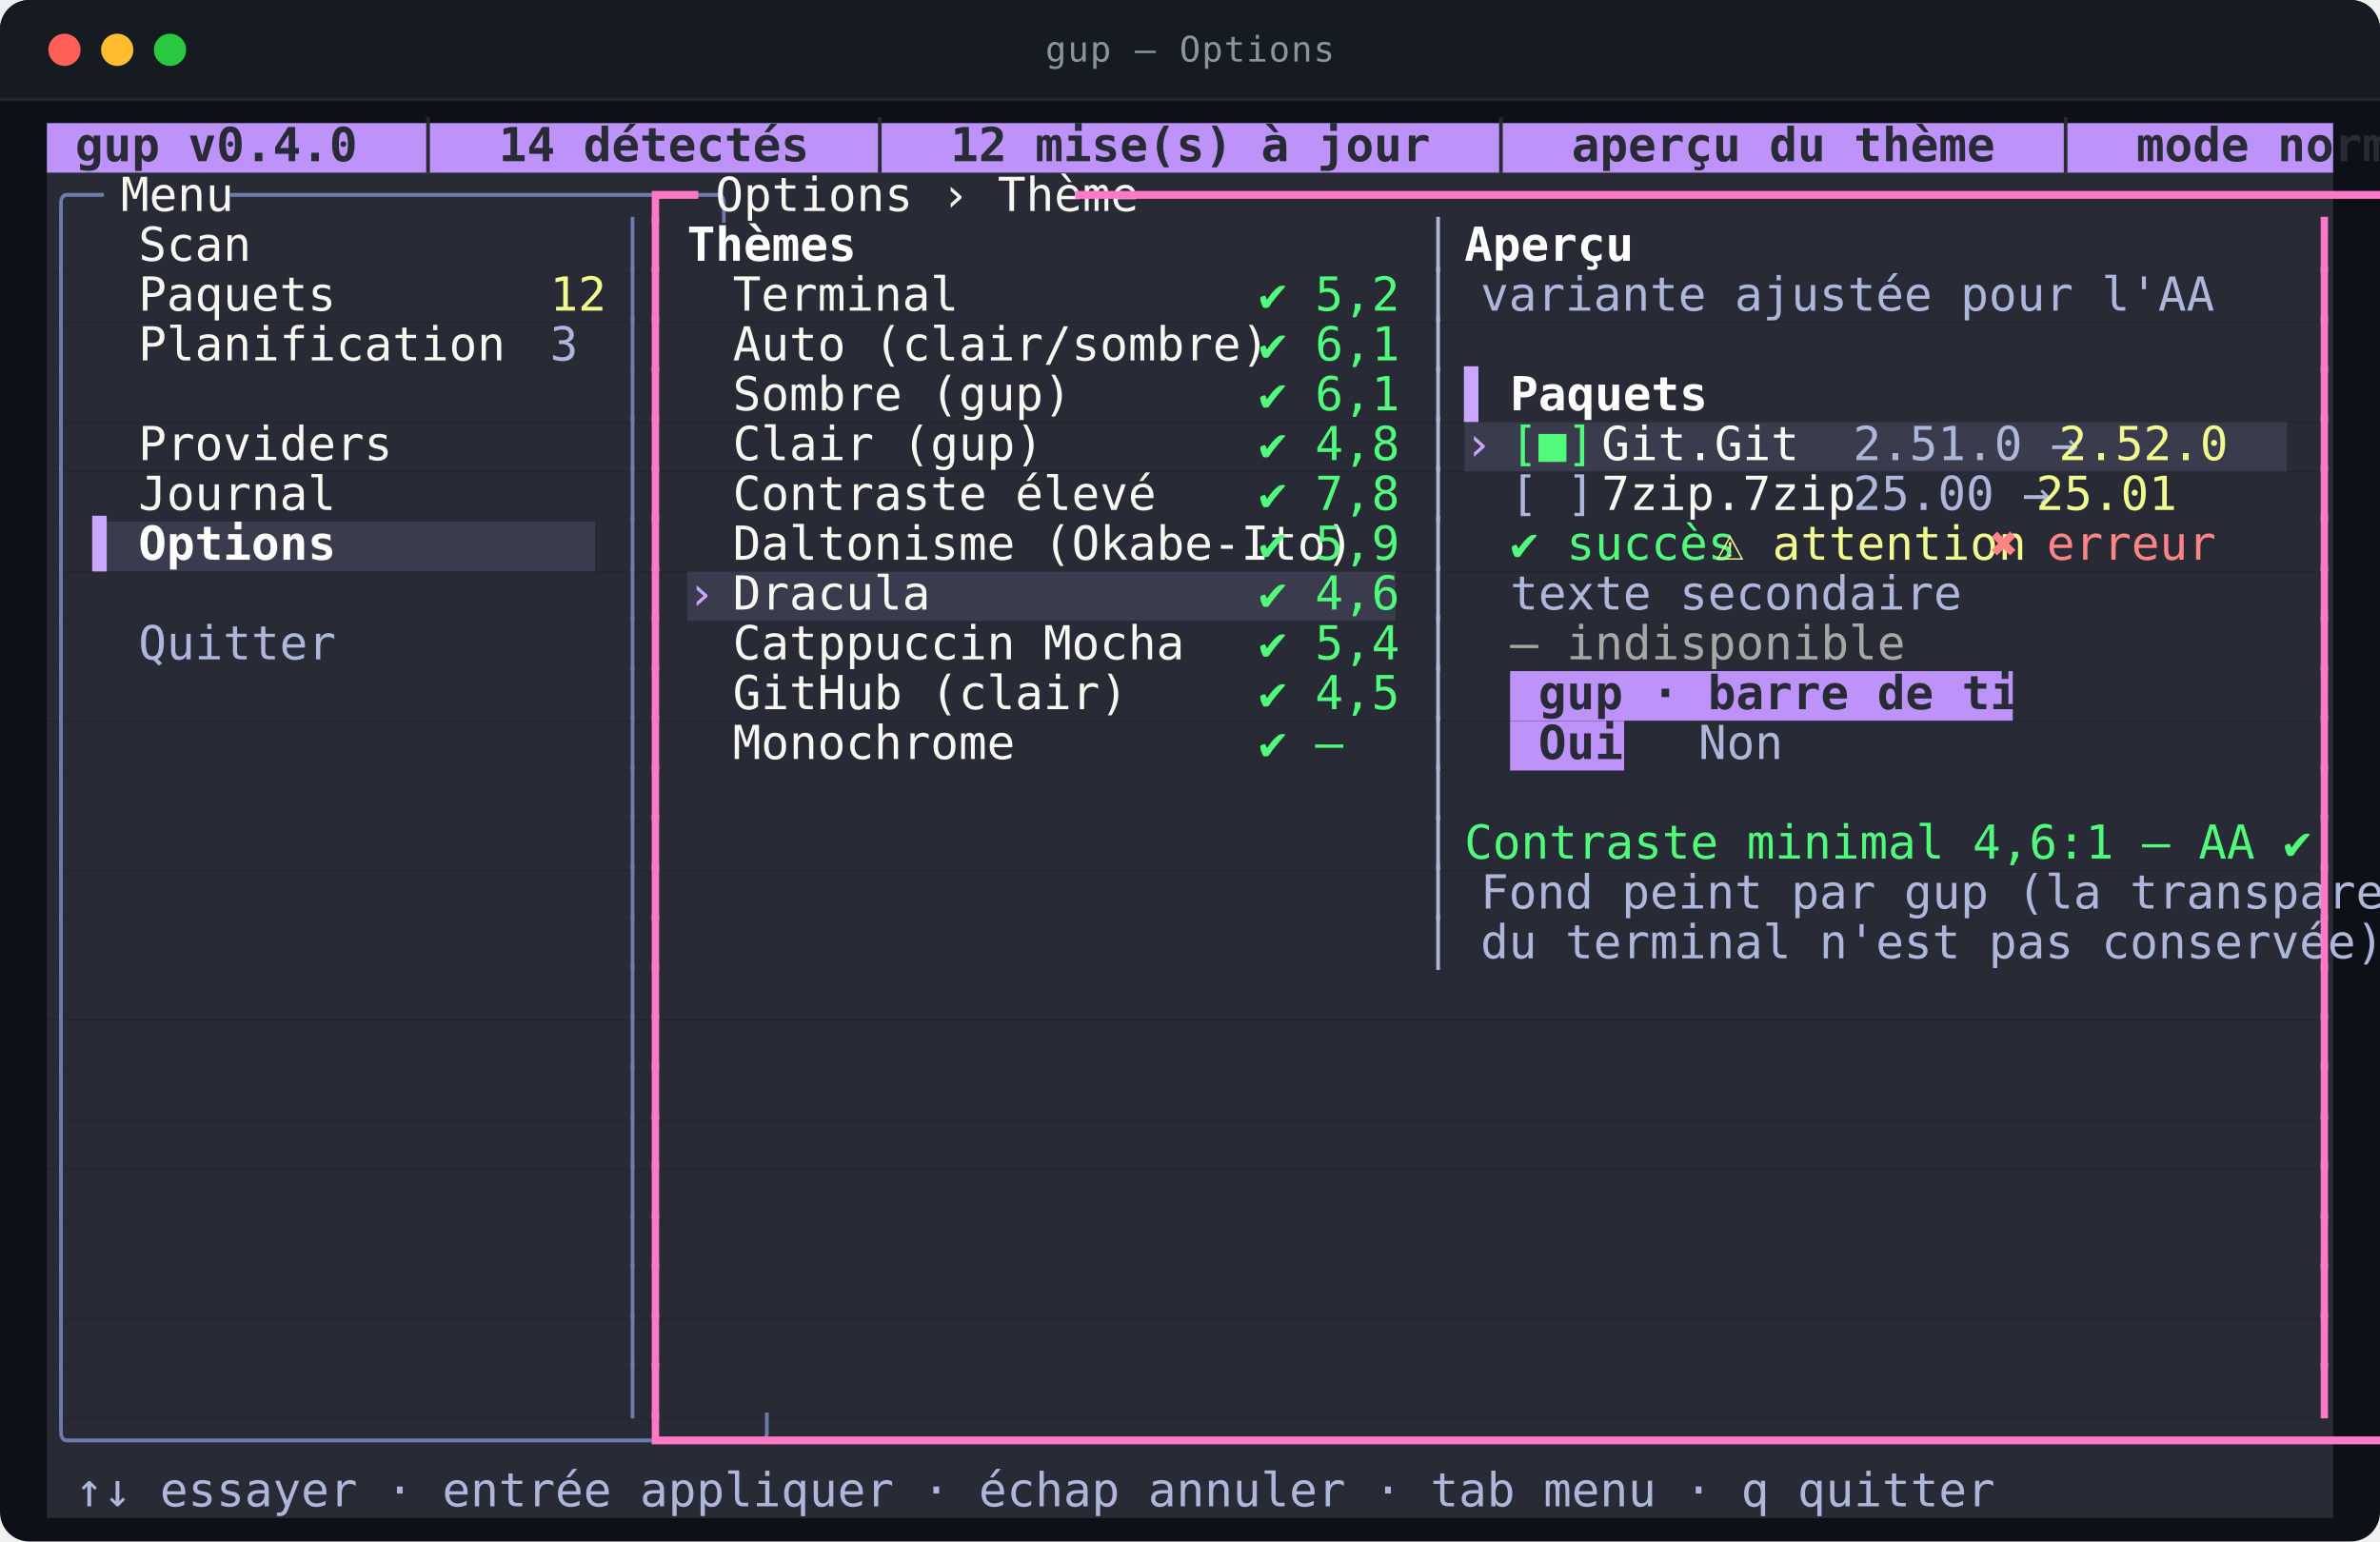
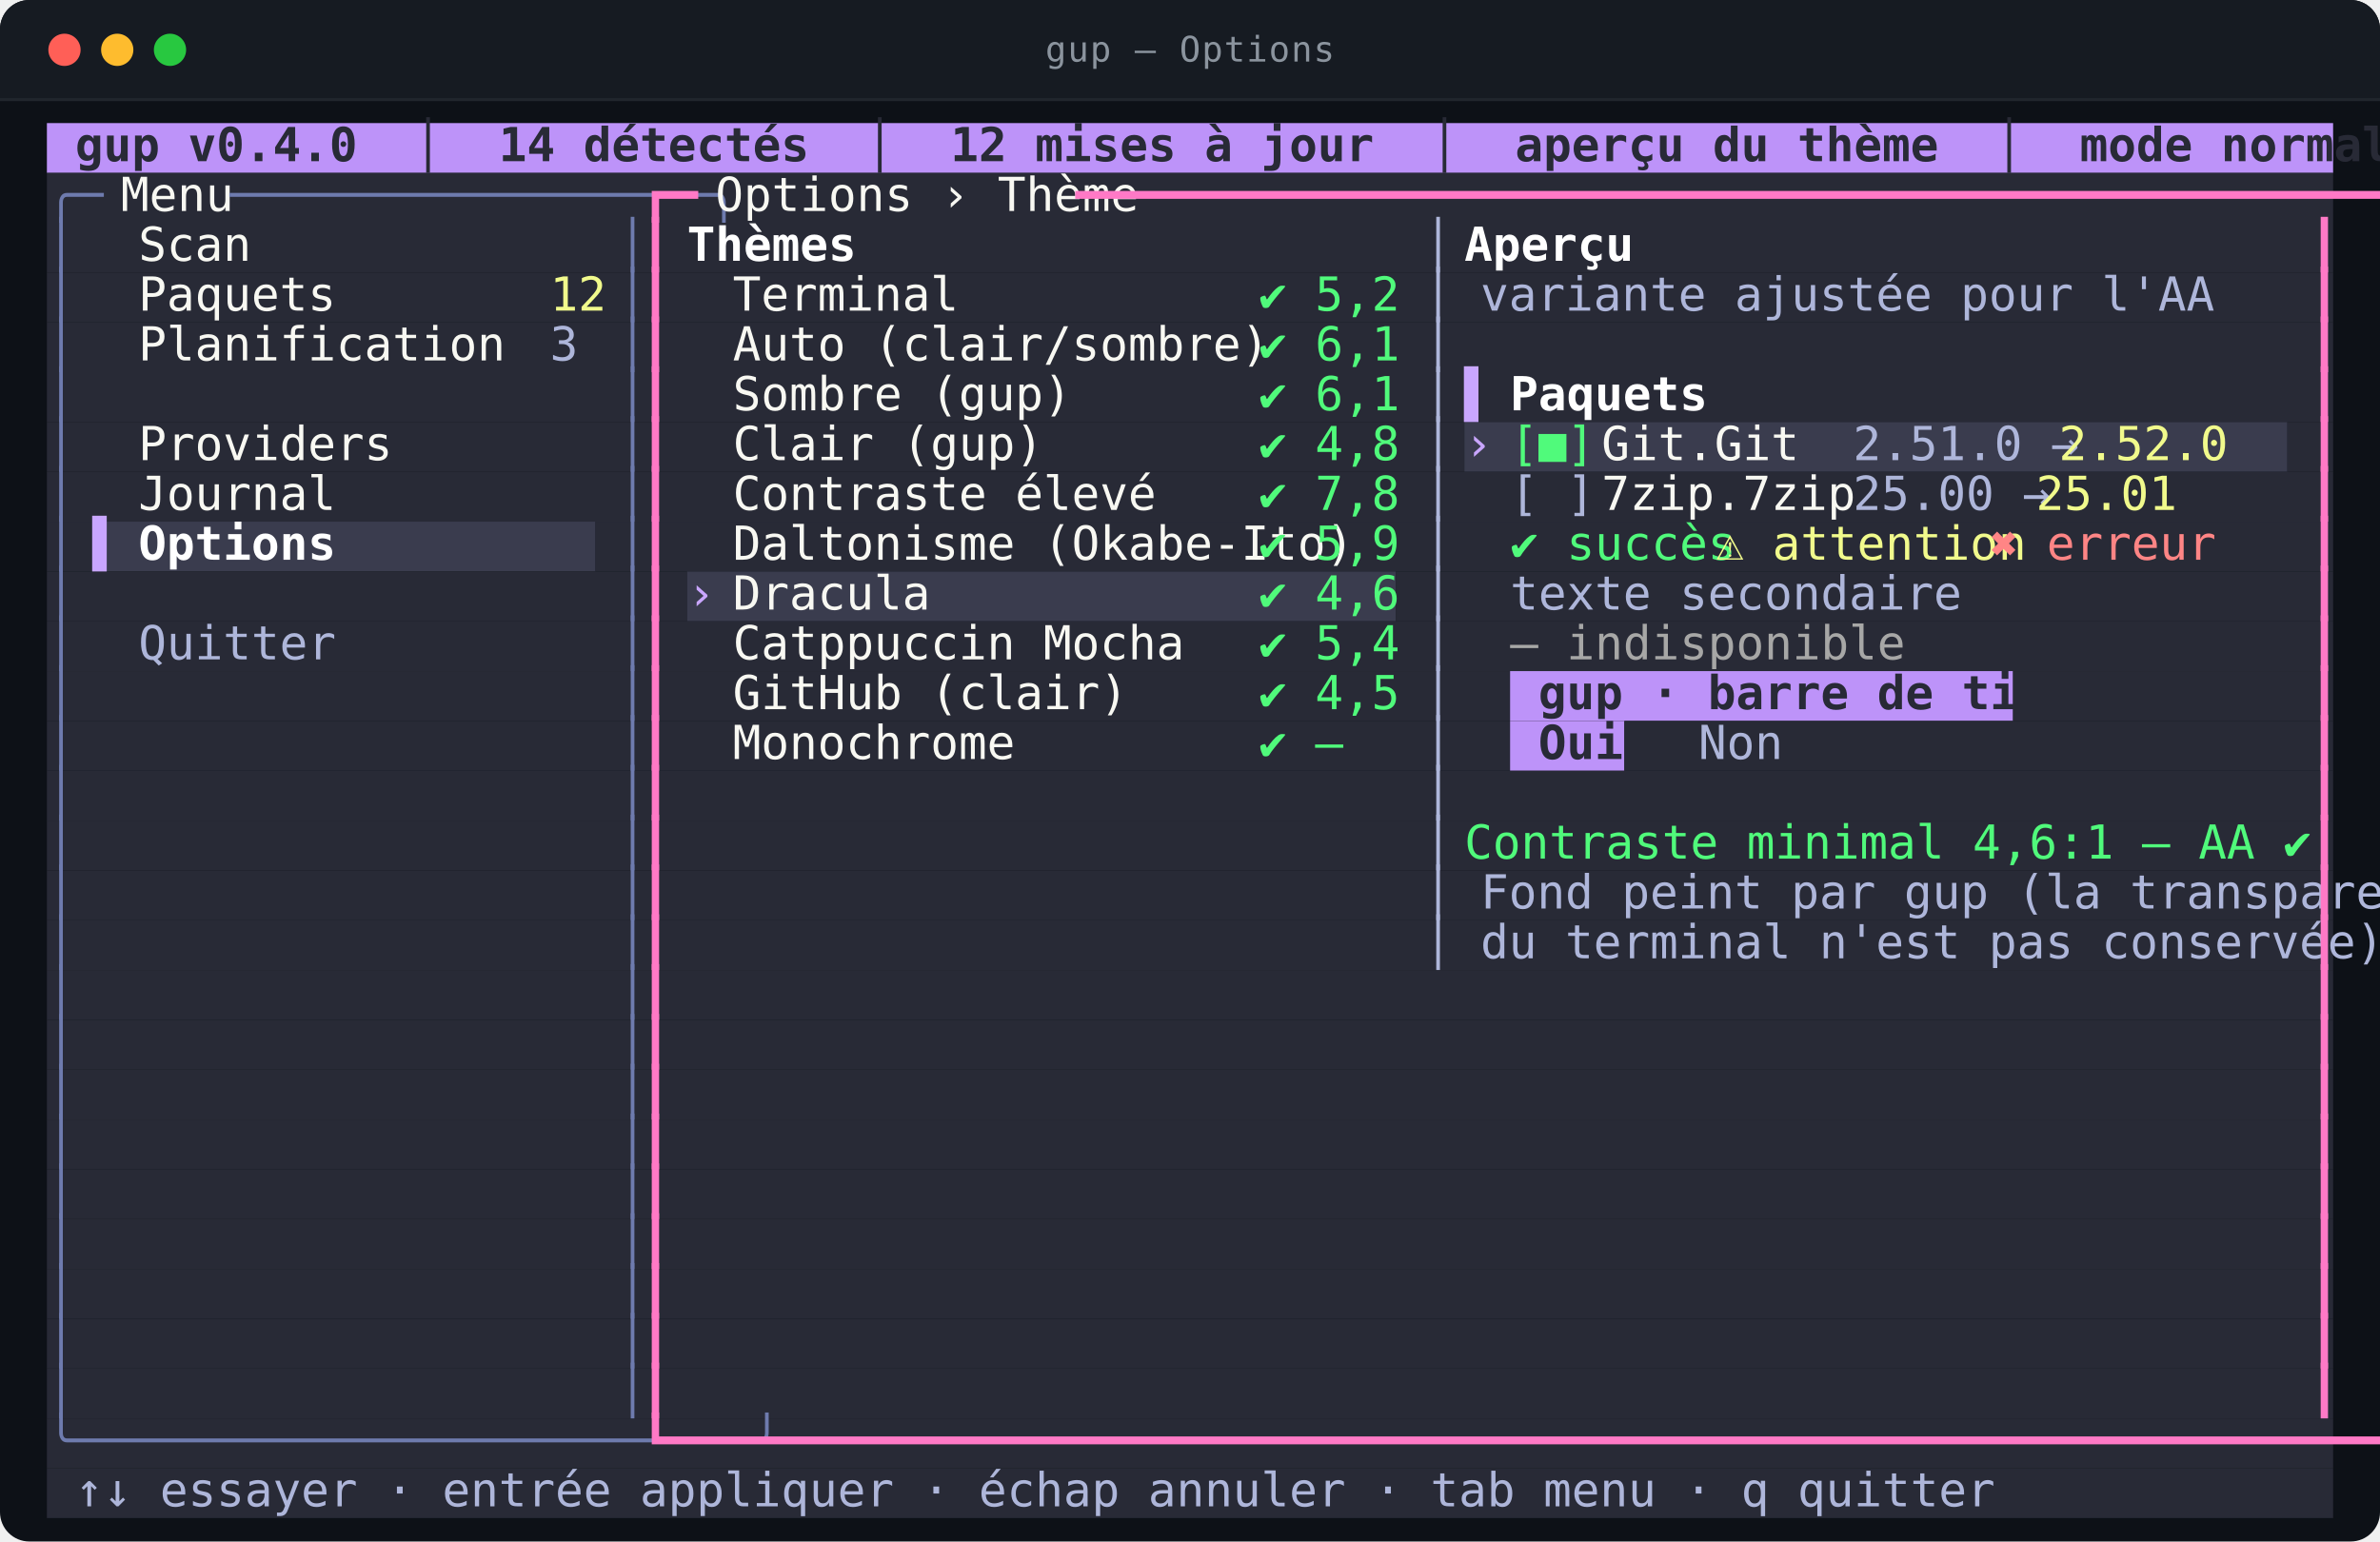
<svg xmlns="http://www.w3.org/2000/svg" viewBox="0 0 812.0 526.0" width="812.0" height="526.0" role="img" aria-labelledby="t d">
  <style>
text{font-family:ui-monospace,SFMono-Regular,"SF Mono",Menlo,Consolas,"DejaVu Sans Mono",monospace;font-size:16px}
.t{font-size:12px;letter-spacing:.4px;fill:#8b949e}
.b{font-weight:700}
.i{font-style:italic}
.u{text-decoration:underline}
.s{text-decoration:line-through}
.us{text-decoration:underline line-through}
.d{opacity:0.62}
.c0{fill:#bd93f9}
.c1{fill:#282a36}
.c2{fill:#3a3c4e}
.c3{fill:#6e7bae}
.c4{fill:#f8f8f2}
.c5{fill:#ff79c6}
.c6{fill:#ffffff}
.c7{fill:#aeb6da}
.c8{fill:#f1fa8c}
.c9{fill:#50fa7b}
.c10{fill:#c9a6ff}
.c11{fill:#ff8585}
.c12{fill:#a7a7a6}
</style>
  <rect y="0.0" width="812.0" height="526.0" rx="10.0" fill="#0d1117" />
  <rect y="0.0" width="812.0" height="34.0" rx="10.0" fill="#161b22" />
  <rect y="24.0" width="812.0" height="10.0" fill="#161b22" />
  <line x1="0.0" y1="34.0" x2="812.0" y2="34.0" stroke="#21262d" />
  <circle cx="22.0" cy="17.0" r="5.5" fill="#ff5f57" />
  <circle cx="40.0" cy="17.0" r="5.5" fill="#febc2e" />
  <circle cx="58.0" cy="17.0" r="5.5" fill="#28c840" />
  <text class="t" x="406.0" y="21.0" text-anchor="middle">gup — Options</text>
  <rect class="c0" x="16.0" y="42.0" width="780.0" height="17.0" />
  <rect class="c1" x="16.0" y="59.0" width="780.0" height="17.0" />
  <rect class="c1" x="16.0" y="76.0" width="780.0" height="17.0" />
  <rect class="c1" x="16.0" y="93.0" width="780.0" height="17.0" />
  <rect class="c1" x="16.0" y="110.0" width="780.0" height="17.0" />
  <rect class="c1" x="16.0" y="127.0" width="780.0" height="17.0" />
  <rect class="c1" x="16.0" y="144.0" width="483.6" height="17.0" />
  <rect class="c2" x="499.6" y="144.0" width="280.8" height="17.0" />
  <rect class="c1" x="780.4" y="144.0" width="15.6" height="17.0" />
  <rect class="c1" x="16.0" y="161.0" width="780.0" height="17.0" />
  <rect class="c1" x="16.0" y="178.0" width="15.6" height="17.0" />
  <rect class="c2" x="31.6" y="178.0" width="171.6" height="17.0" />
  <rect class="c1" x="203.2" y="178.0" width="592.8" height="17.0" />
  <rect class="c1" x="16.0" y="195.0" width="218.4" height="17.0" />
  <rect class="c2" x="234.4" y="195.0" width="241.8" height="17.0" />
  <rect class="c1" x="476.2" y="195.0" width="319.8" height="17.0" />
  <rect class="c1" x="16.0" y="212.0" width="780.0" height="17.0" />
  <rect class="c1" x="16.0" y="229.0" width="499.2" height="17.0" />
  <rect class="c0" x="515.2" y="229.0" width="171.6" height="17.0" />
  <rect class="c1" x="686.8" y="229.0" width="109.2" height="17.0" />
  <rect class="c1" x="16.0" y="246.0" width="499.2" height="17.0" />
  <rect class="c0" x="515.2" y="246.0" width="39.0" height="17.0" />
  <rect class="c1" x="554.2" y="246.0" width="241.8" height="17.0" />
  <rect class="c1" x="16.0" y="263.0" width="780.0" height="17.0" />
  <rect class="c1" x="16.0" y="280.0" width="780.0" height="17.0" />
  <rect class="c1" x="16.0" y="297.0" width="780.0" height="17.0" />
  <rect class="c1" x="16.0" y="314.0" width="780.0" height="17.0" />
  <rect class="c1" x="16.0" y="331.0" width="780.0" height="17.0" />
  <rect class="c1" x="16.0" y="348.0" width="780.0" height="17.0" />
  <rect class="c1" x="16.0" y="365.0" width="780.0" height="17.0" />
  <rect class="c1" x="16.0" y="382.0" width="780.0" height="17.0" />
  <rect class="c1" x="16.0" y="399.0" width="780.0" height="17.0" />
  <rect class="c1" x="16.0" y="416.0" width="780.0" height="17.0" />
  <rect class="c1" x="16.0" y="433.0" width="780.0" height="17.0" />
  <rect class="c1" x="16.0" y="450.0" width="780.0" height="17.0" />
  <rect class="c1" x="16.0" y="467.0" width="780.0" height="17.0" />
  <rect class="c1" x="16.0" y="484.0" width="780.0" height="17.0" />
  <rect class="c1" x="16.0" y="501.0" width="780.0" height="17.0" />
-   <text class="c1 b" x="16.0" y="55.0" textLength="663.0" lengthAdjust="spacingAndGlyphs" xml:space="preserve"> gup v0.4.0  │  14 détectés  │  12 mise(s) à jour  │  aperçu du thème  │  mode normal</text>
+   <text class="c1 b" x="16.0" y="55.0" textLength="647.4" lengthAdjust="spacingAndGlyphs" xml:space="preserve"> gup v0.4.0  │  14 détectés  │  12 mises à jour  │  aperçu du thème  │  mode normal</text>
  <text class="c3" x="16.0" y="72.0" textLength="15.6" lengthAdjust="spacingAndGlyphs" xml:space="preserve">╭─</text>
  <text class="c4" x="31.6" y="72.0" textLength="46.8" lengthAdjust="spacingAndGlyphs" xml:space="preserve"> Menu </text>
  <text class="c3" x="78.4" y="72.0" textLength="140.4" lengthAdjust="spacingAndGlyphs" xml:space="preserve">─────────────────╮</text>
  <text class="c5" x="218.8" y="72.0" textLength="15.6" lengthAdjust="spacingAndGlyphs" xml:space="preserve">┏━</text>
  <text class="c4" x="234.4" y="72.0" textLength="132.6" lengthAdjust="spacingAndGlyphs" xml:space="preserve"> Options › Thème </text>
  <text class="c5" x="367.0" y="72.0" textLength="429.0" lengthAdjust="spacingAndGlyphs" xml:space="preserve">━━━━━━━━━━━━━━━━━━━━━━━━━━━━━━━━━━━━━━━━━━━━━━━━━━━━━━┓</text>
  <text class="c3" x="16.0" y="89.0" textLength="7.8" lengthAdjust="spacingAndGlyphs" xml:space="preserve">│</text>
  <text class="c4" x="47.2" y="89.0" textLength="140.4" lengthAdjust="spacingAndGlyphs" xml:space="preserve">Scan              </text>
  <text class="c3" x="211.0" y="89.0" textLength="7.8" lengthAdjust="spacingAndGlyphs" xml:space="preserve">│</text>
  <text class="c5" x="218.8" y="89.0" textLength="7.8" lengthAdjust="spacingAndGlyphs" xml:space="preserve">┃</text>
  <text class="c6 b" x="234.4" y="89.0" textLength="46.8" lengthAdjust="spacingAndGlyphs" xml:space="preserve">Thèmes</text>
  <text class="c7" x="476.2" y="89.0" textLength="23.4" lengthAdjust="spacingAndGlyphs" xml:space="preserve"> │ </text>
  <text class="c6 b" x="499.6" y="89.0" textLength="46.8" lengthAdjust="spacingAndGlyphs" xml:space="preserve">Aperçu</text>
  <text class="c5" x="788.2" y="89.0" textLength="7.8" lengthAdjust="spacingAndGlyphs" xml:space="preserve">┃</text>
  <text class="c3" x="16.0" y="106.0" textLength="7.8" lengthAdjust="spacingAndGlyphs" xml:space="preserve">│</text>
  <text class="c4" x="47.2" y="106.0" textLength="140.4" lengthAdjust="spacingAndGlyphs" xml:space="preserve">Paquets           </text>
  <text class="c8" x="187.6" y="106.0" textLength="15.6" lengthAdjust="spacingAndGlyphs" xml:space="preserve">12</text>
  <text class="c3" x="211.0" y="106.0" textLength="7.8" lengthAdjust="spacingAndGlyphs" xml:space="preserve">│</text>
  <text class="c5" x="218.8" y="106.0" textLength="7.8" lengthAdjust="spacingAndGlyphs" xml:space="preserve">┃</text>
  <text class="c4" x="250.0" y="106.0" textLength="179.4" lengthAdjust="spacingAndGlyphs" xml:space="preserve">Terminal               </text>
  <text class="c9" x="429.4" y="106.0" textLength="39.0" lengthAdjust="spacingAndGlyphs" xml:space="preserve">✔ 5,2</text>
  <text class="c7" x="476.2" y="106.0" textLength="226.2" lengthAdjust="spacingAndGlyphs" xml:space="preserve"> │ variante ajustée pour l'AA</text>
  <text class="c5" x="788.2" y="106.0" textLength="7.8" lengthAdjust="spacingAndGlyphs" xml:space="preserve">┃</text>
  <text class="c3" x="16.0" y="123.0" textLength="7.8" lengthAdjust="spacingAndGlyphs" xml:space="preserve">│</text>
  <text class="c4" x="47.2" y="123.0" textLength="140.4" lengthAdjust="spacingAndGlyphs" xml:space="preserve">Planification     </text>
  <text class="c7" x="187.6" y="123.0" textLength="7.8" lengthAdjust="spacingAndGlyphs" xml:space="preserve">3</text>
  <text class="c3" x="211.0" y="123.0" textLength="7.8" lengthAdjust="spacingAndGlyphs" xml:space="preserve">│</text>
  <text class="c5" x="218.8" y="123.0" textLength="7.8" lengthAdjust="spacingAndGlyphs" xml:space="preserve">┃</text>
  <text class="c4" x="250.0" y="123.0" textLength="179.4" lengthAdjust="spacingAndGlyphs" xml:space="preserve">Auto (clair/sombre)    </text>
  <text class="c9" x="429.4" y="123.0" textLength="39.0" lengthAdjust="spacingAndGlyphs" xml:space="preserve">✔ 6,1</text>
  <text class="c7" x="476.2" y="123.0" textLength="23.4" lengthAdjust="spacingAndGlyphs" xml:space="preserve"> │ </text>
  <text class="c5" x="788.2" y="123.0" textLength="7.8" lengthAdjust="spacingAndGlyphs" xml:space="preserve">┃</text>
  <text class="c3" x="16.0" y="140.0" textLength="7.8" lengthAdjust="spacingAndGlyphs" xml:space="preserve">│</text>
  <text class="c3" x="211.0" y="140.0" textLength="7.8" lengthAdjust="spacingAndGlyphs" xml:space="preserve">│</text>
  <text class="c5" x="218.8" y="140.0" textLength="7.8" lengthAdjust="spacingAndGlyphs" xml:space="preserve">┃</text>
  <text class="c4" x="250.0" y="140.0" textLength="179.4" lengthAdjust="spacingAndGlyphs" xml:space="preserve">Sombre (gup)           </text>
  <text class="c9" x="429.4" y="140.0" textLength="39.0" lengthAdjust="spacingAndGlyphs" xml:space="preserve">✔ 6,1</text>
  <text class="c7" x="476.2" y="140.0" textLength="23.4" lengthAdjust="spacingAndGlyphs" xml:space="preserve"> │ </text>
  <text class="c10" x="499.6" y="140.0" textLength="15.6" lengthAdjust="spacingAndGlyphs" xml:space="preserve">▌ </text>
  <text class="c6 b" x="515.2" y="140.0" textLength="54.6" lengthAdjust="spacingAndGlyphs" xml:space="preserve">Paquets</text>
  <text class="c5" x="788.2" y="140.0" textLength="7.8" lengthAdjust="spacingAndGlyphs" xml:space="preserve">┃</text>
  <text class="c3" x="16.0" y="157.0" textLength="7.8" lengthAdjust="spacingAndGlyphs" xml:space="preserve">│</text>
  <text class="c4" x="47.2" y="157.0" textLength="140.4" lengthAdjust="spacingAndGlyphs" xml:space="preserve">Providers         </text>
  <text class="c3" x="211.0" y="157.0" textLength="7.8" lengthAdjust="spacingAndGlyphs" xml:space="preserve">│</text>
  <text class="c5" x="218.8" y="157.0" textLength="7.8" lengthAdjust="spacingAndGlyphs" xml:space="preserve">┃</text>
  <text class="c4" x="250.0" y="157.0" textLength="179.4" lengthAdjust="spacingAndGlyphs" xml:space="preserve">Clair (gup)            </text>
  <text class="c9" x="429.4" y="157.0" textLength="39.0" lengthAdjust="spacingAndGlyphs" xml:space="preserve">✔ 4,8</text>
  <text class="c7" x="476.2" y="157.0" textLength="23.4" lengthAdjust="spacingAndGlyphs" xml:space="preserve"> │ </text>
  <text class="c10" x="499.6" y="157.0" textLength="15.6" lengthAdjust="spacingAndGlyphs" xml:space="preserve">› </text>
  <text class="c9" x="515.2" y="157.0" textLength="31.2" lengthAdjust="spacingAndGlyphs" xml:space="preserve">[■] </text>
  <text class="c4" x="546.4" y="157.0" textLength="85.8" lengthAdjust="spacingAndGlyphs" xml:space="preserve">Git.Git    </text>
  <text class="c7" x="632.2" y="157.0" textLength="70.2" lengthAdjust="spacingAndGlyphs" xml:space="preserve">2.51.0 → </text>
  <text class="c8" x="702.4" y="157.0" textLength="46.8" lengthAdjust="spacingAndGlyphs" xml:space="preserve">2.52.0</text>
  <text class="c5" x="788.2" y="157.0" textLength="7.8" lengthAdjust="spacingAndGlyphs" xml:space="preserve">┃</text>
  <text class="c3" x="16.0" y="174.0" textLength="7.8" lengthAdjust="spacingAndGlyphs" xml:space="preserve">│</text>
  <text class="c4" x="47.2" y="174.0" textLength="140.4" lengthAdjust="spacingAndGlyphs" xml:space="preserve">Journal           </text>
  <text class="c3" x="211.0" y="174.0" textLength="7.8" lengthAdjust="spacingAndGlyphs" xml:space="preserve">│</text>
  <text class="c5" x="218.8" y="174.0" textLength="7.8" lengthAdjust="spacingAndGlyphs" xml:space="preserve">┃</text>
  <text class="c4" x="250.0" y="174.0" textLength="179.4" lengthAdjust="spacingAndGlyphs" xml:space="preserve">Contraste élevé        </text>
  <text class="c9" x="429.4" y="174.0" textLength="39.0" lengthAdjust="spacingAndGlyphs" xml:space="preserve">✔ 7,8</text>
  <text class="c7" x="476.2" y="174.0" textLength="23.4" lengthAdjust="spacingAndGlyphs" xml:space="preserve"> │ </text>
  <text class="c7" x="515.2" y="174.0" textLength="31.2" lengthAdjust="spacingAndGlyphs" xml:space="preserve">[ ] </text>
  <text class="c4" x="546.4" y="174.0" textLength="85.8" lengthAdjust="spacingAndGlyphs" xml:space="preserve">7zip.7zip  </text>
  <text class="c7" x="632.2" y="174.0" textLength="62.4" lengthAdjust="spacingAndGlyphs" xml:space="preserve">25.00 → </text>
  <text class="c8" x="694.6" y="174.0" textLength="39.0" lengthAdjust="spacingAndGlyphs" xml:space="preserve">25.01</text>
  <text class="c5" x="788.2" y="174.0" textLength="7.8" lengthAdjust="spacingAndGlyphs" xml:space="preserve">┃</text>
  <text class="c3" x="16.0" y="191.0" textLength="7.8" lengthAdjust="spacingAndGlyphs" xml:space="preserve">│</text>
  <text class="c10" x="31.6" y="191.0" textLength="15.6" lengthAdjust="spacingAndGlyphs" xml:space="preserve">▌ </text>
  <text class="c6 b" x="47.2" y="191.0" textLength="140.4" lengthAdjust="spacingAndGlyphs" xml:space="preserve">Options           </text>
  <text class="c3" x="211.0" y="191.0" textLength="7.8" lengthAdjust="spacingAndGlyphs" xml:space="preserve">│</text>
  <text class="c5" x="218.8" y="191.0" textLength="7.8" lengthAdjust="spacingAndGlyphs" xml:space="preserve">┃</text>
  <text class="c4" x="250.0" y="191.0" textLength="179.4" lengthAdjust="spacingAndGlyphs" xml:space="preserve">Daltonisme (Okabe-Ito) </text>
  <text class="c9" x="429.4" y="191.0" textLength="39.0" lengthAdjust="spacingAndGlyphs" xml:space="preserve">✔ 5,9</text>
  <text class="c7" x="476.2" y="191.0" textLength="23.4" lengthAdjust="spacingAndGlyphs" xml:space="preserve"> │ </text>
  <text class="c9" x="515.2" y="191.0" textLength="62.4" lengthAdjust="spacingAndGlyphs" xml:space="preserve">✔ succès</text>
  <text class="c8" x="585.4" y="191.0" textLength="85.8" lengthAdjust="spacingAndGlyphs" xml:space="preserve">⚠ attention</text>
  <text class="c11" x="679.0" y="191.0" textLength="62.4" lengthAdjust="spacingAndGlyphs" xml:space="preserve">✖ erreur</text>
  <text class="c5" x="788.2" y="191.0" textLength="7.8" lengthAdjust="spacingAndGlyphs" xml:space="preserve">┃</text>
  <text class="c3" x="16.0" y="208.0" textLength="7.8" lengthAdjust="spacingAndGlyphs" xml:space="preserve">│</text>
  <text class="c3" x="211.0" y="208.0" textLength="7.8" lengthAdjust="spacingAndGlyphs" xml:space="preserve">│</text>
  <text class="c5" x="218.8" y="208.0" textLength="7.8" lengthAdjust="spacingAndGlyphs" xml:space="preserve">┃</text>
  <text class="c10" x="234.4" y="208.0" textLength="15.6" lengthAdjust="spacingAndGlyphs" xml:space="preserve">› </text>
  <text class="c4" x="250.0" y="208.0" textLength="179.4" lengthAdjust="spacingAndGlyphs" xml:space="preserve">Dracula                </text>
  <text class="c9" x="429.4" y="208.0" textLength="39.0" lengthAdjust="spacingAndGlyphs" xml:space="preserve">✔ 4,6</text>
  <text class="c7" x="476.2" y="208.0" textLength="23.4" lengthAdjust="spacingAndGlyphs" xml:space="preserve"> │ </text>
  <text class="c7" x="515.2" y="208.0" textLength="124.8" lengthAdjust="spacingAndGlyphs" xml:space="preserve">texte secondaire</text>
  <text class="c5" x="788.2" y="208.0" textLength="7.8" lengthAdjust="spacingAndGlyphs" xml:space="preserve">┃</text>
  <text class="c3" x="16.0" y="225.0" textLength="7.8" lengthAdjust="spacingAndGlyphs" xml:space="preserve">│</text>
  <text class="c7" x="47.2" y="225.0" textLength="140.4" lengthAdjust="spacingAndGlyphs" xml:space="preserve">Quitter           </text>
  <text class="c3" x="211.0" y="225.0" textLength="7.8" lengthAdjust="spacingAndGlyphs" xml:space="preserve">│</text>
  <text class="c5" x="218.8" y="225.0" textLength="7.8" lengthAdjust="spacingAndGlyphs" xml:space="preserve">┃</text>
  <text class="c4" x="250.0" y="225.0" textLength="179.4" lengthAdjust="spacingAndGlyphs" xml:space="preserve">Catppuccin Mocha       </text>
  <text class="c9" x="429.4" y="225.0" textLength="39.0" lengthAdjust="spacingAndGlyphs" xml:space="preserve">✔ 5,4</text>
  <text class="c7" x="476.2" y="225.0" textLength="23.4" lengthAdjust="spacingAndGlyphs" xml:space="preserve"> │ </text>
  <text class="c12" x="515.2" y="225.0" textLength="109.2" lengthAdjust="spacingAndGlyphs" xml:space="preserve">– indisponible</text>
  <text class="c5" x="788.2" y="225.0" textLength="7.8" lengthAdjust="spacingAndGlyphs" xml:space="preserve">┃</text>
  <text class="c3" x="16.0" y="242.0" textLength="7.8" lengthAdjust="spacingAndGlyphs" xml:space="preserve">│</text>
  <text class="c3" x="211.0" y="242.0" textLength="7.8" lengthAdjust="spacingAndGlyphs" xml:space="preserve">│</text>
  <text class="c5" x="218.8" y="242.0" textLength="7.8" lengthAdjust="spacingAndGlyphs" xml:space="preserve">┃</text>
  <text class="c4" x="250.0" y="242.0" textLength="179.4" lengthAdjust="spacingAndGlyphs" xml:space="preserve">GitHub (clair)         </text>
  <text class="c9" x="429.4" y="242.0" textLength="39.0" lengthAdjust="spacingAndGlyphs" xml:space="preserve">✔ 4,5</text>
  <text class="c7" x="476.2" y="242.0" textLength="23.4" lengthAdjust="spacingAndGlyphs" xml:space="preserve"> │ </text>
  <text class="c1 b" x="515.2" y="242.0" textLength="171.6" lengthAdjust="spacingAndGlyphs" xml:space="preserve"> gup · barre de titre </text>
  <text class="c5" x="788.2" y="242.0" textLength="7.8" lengthAdjust="spacingAndGlyphs" xml:space="preserve">┃</text>
  <text class="c3" x="16.0" y="259.0" textLength="7.8" lengthAdjust="spacingAndGlyphs" xml:space="preserve">│</text>
  <text class="c3" x="211.0" y="259.0" textLength="7.8" lengthAdjust="spacingAndGlyphs" xml:space="preserve">│</text>
  <text class="c5" x="218.8" y="259.0" textLength="7.8" lengthAdjust="spacingAndGlyphs" xml:space="preserve">┃</text>
  <text class="c4" x="250.0" y="259.0" textLength="179.4" lengthAdjust="spacingAndGlyphs" xml:space="preserve">Monochrome             </text>
  <text class="c9" x="429.4" y="259.0" textLength="23.4" lengthAdjust="spacingAndGlyphs" xml:space="preserve">✔ —</text>
  <text class="c7" x="476.2" y="259.0" textLength="23.4" lengthAdjust="spacingAndGlyphs" xml:space="preserve"> │ </text>
  <text class="c1 b" x="515.2" y="259.0" textLength="39.0" lengthAdjust="spacingAndGlyphs" xml:space="preserve"> Oui </text>
  <text class="c7" x="569.8" y="259.0" textLength="39.0" lengthAdjust="spacingAndGlyphs" xml:space="preserve"> Non </text>
  <text class="c5" x="788.2" y="259.0" textLength="7.8" lengthAdjust="spacingAndGlyphs" xml:space="preserve">┃</text>
  <text class="c3" x="16.0" y="276.0" textLength="7.8" lengthAdjust="spacingAndGlyphs" xml:space="preserve">│</text>
  <text class="c3" x="211.0" y="276.0" textLength="7.8" lengthAdjust="spacingAndGlyphs" xml:space="preserve">│</text>
  <text class="c5" x="218.8" y="276.0" textLength="7.8" lengthAdjust="spacingAndGlyphs" xml:space="preserve">┃</text>
  <text class="c7" x="476.2" y="276.0" textLength="23.4" lengthAdjust="spacingAndGlyphs" xml:space="preserve"> │ </text>
  <text class="c5" x="788.2" y="276.0" textLength="7.8" lengthAdjust="spacingAndGlyphs" xml:space="preserve">┃</text>
  <text class="c3" x="16.0" y="293.0" textLength="7.8" lengthAdjust="spacingAndGlyphs" xml:space="preserve">│</text>
  <text class="c3" x="211.0" y="293.0" textLength="7.8" lengthAdjust="spacingAndGlyphs" xml:space="preserve">│</text>
  <text class="c5" x="218.8" y="293.0" textLength="7.8" lengthAdjust="spacingAndGlyphs" xml:space="preserve">┃</text>
  <text class="c7" x="476.2" y="293.0" textLength="23.4" lengthAdjust="spacingAndGlyphs" xml:space="preserve"> │ </text>
  <text class="c9" x="499.6" y="293.0" textLength="234.0" lengthAdjust="spacingAndGlyphs" xml:space="preserve">Contraste minimal 4,6:1 — AA ✔</text>
  <text class="c5" x="788.2" y="293.0" textLength="7.8" lengthAdjust="spacingAndGlyphs" xml:space="preserve">┃</text>
  <text class="c3" x="16.0" y="310.0" textLength="7.8" lengthAdjust="spacingAndGlyphs" xml:space="preserve">│</text>
  <text class="c3" x="211.0" y="310.0" textLength="7.8" lengthAdjust="spacingAndGlyphs" xml:space="preserve">│</text>
  <text class="c5" x="218.8" y="310.0" textLength="7.8" lengthAdjust="spacingAndGlyphs" xml:space="preserve">┃</text>
  <text class="c7" x="476.2" y="310.0" textLength="296.4" lengthAdjust="spacingAndGlyphs" xml:space="preserve"> │ Fond peint par gup (la transparence</text>
  <text class="c5" x="788.2" y="310.0" textLength="7.8" lengthAdjust="spacingAndGlyphs" xml:space="preserve">┃</text>
  <text class="c3" x="16.0" y="327.0" textLength="7.8" lengthAdjust="spacingAndGlyphs" xml:space="preserve">│</text>
  <text class="c3" x="211.0" y="327.0" textLength="7.8" lengthAdjust="spacingAndGlyphs" xml:space="preserve">│</text>
  <text class="c5" x="218.8" y="327.0" textLength="7.8" lengthAdjust="spacingAndGlyphs" xml:space="preserve">┃</text>
  <text class="c7" x="476.2" y="327.0" textLength="280.8" lengthAdjust="spacingAndGlyphs" xml:space="preserve"> │ du terminal n'est pas conservée).</text>
  <text class="c5" x="788.2" y="327.0" textLength="7.8" lengthAdjust="spacingAndGlyphs" xml:space="preserve">┃</text>
  <text class="c3" x="16.0" y="344.0" textLength="7.8" lengthAdjust="spacingAndGlyphs" xml:space="preserve">│</text>
  <text class="c3" x="211.0" y="344.0" textLength="7.8" lengthAdjust="spacingAndGlyphs" xml:space="preserve">│</text>
  <text class="c5" x="218.8" y="344.0" textLength="7.8" lengthAdjust="spacingAndGlyphs" xml:space="preserve">┃</text>
  <text class="c5" x="788.2" y="344.0" textLength="7.8" lengthAdjust="spacingAndGlyphs" xml:space="preserve">┃</text>
  <text class="c3" x="16.0" y="361.0" textLength="7.8" lengthAdjust="spacingAndGlyphs" xml:space="preserve">│</text>
  <text class="c3" x="211.0" y="361.0" textLength="7.8" lengthAdjust="spacingAndGlyphs" xml:space="preserve">│</text>
  <text class="c5" x="218.8" y="361.0" textLength="7.8" lengthAdjust="spacingAndGlyphs" xml:space="preserve">┃</text>
  <text class="c5" x="788.2" y="361.0" textLength="7.8" lengthAdjust="spacingAndGlyphs" xml:space="preserve">┃</text>
  <text class="c3" x="16.0" y="378.0" textLength="7.8" lengthAdjust="spacingAndGlyphs" xml:space="preserve">│</text>
  <text class="c3" x="211.0" y="378.0" textLength="7.8" lengthAdjust="spacingAndGlyphs" xml:space="preserve">│</text>
  <text class="c5" x="218.8" y="378.0" textLength="7.8" lengthAdjust="spacingAndGlyphs" xml:space="preserve">┃</text>
  <text class="c5" x="788.2" y="378.0" textLength="7.8" lengthAdjust="spacingAndGlyphs" xml:space="preserve">┃</text>
  <text class="c3" x="16.0" y="395.0" textLength="7.8" lengthAdjust="spacingAndGlyphs" xml:space="preserve">│</text>
  <text class="c3" x="211.0" y="395.0" textLength="7.8" lengthAdjust="spacingAndGlyphs" xml:space="preserve">│</text>
  <text class="c5" x="218.8" y="395.0" textLength="7.8" lengthAdjust="spacingAndGlyphs" xml:space="preserve">┃</text>
  <text class="c5" x="788.2" y="395.0" textLength="7.8" lengthAdjust="spacingAndGlyphs" xml:space="preserve">┃</text>
  <text class="c3" x="16.0" y="412.0" textLength="7.8" lengthAdjust="spacingAndGlyphs" xml:space="preserve">│</text>
  <text class="c3" x="211.0" y="412.0" textLength="7.8" lengthAdjust="spacingAndGlyphs" xml:space="preserve">│</text>
  <text class="c5" x="218.8" y="412.0" textLength="7.8" lengthAdjust="spacingAndGlyphs" xml:space="preserve">┃</text>
  <text class="c5" x="788.2" y="412.0" textLength="7.8" lengthAdjust="spacingAndGlyphs" xml:space="preserve">┃</text>
  <text class="c3" x="16.0" y="429.0" textLength="7.8" lengthAdjust="spacingAndGlyphs" xml:space="preserve">│</text>
  <text class="c3" x="211.0" y="429.0" textLength="7.8" lengthAdjust="spacingAndGlyphs" xml:space="preserve">│</text>
  <text class="c5" x="218.8" y="429.0" textLength="7.8" lengthAdjust="spacingAndGlyphs" xml:space="preserve">┃</text>
  <text class="c5" x="788.2" y="429.0" textLength="7.8" lengthAdjust="spacingAndGlyphs" xml:space="preserve">┃</text>
  <text class="c3" x="16.0" y="446.0" textLength="7.8" lengthAdjust="spacingAndGlyphs" xml:space="preserve">│</text>
  <text class="c3" x="211.0" y="446.0" textLength="7.8" lengthAdjust="spacingAndGlyphs" xml:space="preserve">│</text>
  <text class="c5" x="218.8" y="446.0" textLength="7.8" lengthAdjust="spacingAndGlyphs" xml:space="preserve">┃</text>
  <text class="c5" x="788.2" y="446.0" textLength="7.8" lengthAdjust="spacingAndGlyphs" xml:space="preserve">┃</text>
  <text class="c3" x="16.0" y="463.0" textLength="7.8" lengthAdjust="spacingAndGlyphs" xml:space="preserve">│</text>
  <text class="c3" x="211.0" y="463.0" textLength="7.8" lengthAdjust="spacingAndGlyphs" xml:space="preserve">│</text>
  <text class="c5" x="218.8" y="463.0" textLength="7.8" lengthAdjust="spacingAndGlyphs" xml:space="preserve">┃</text>
  <text class="c5" x="788.2" y="463.0" textLength="7.8" lengthAdjust="spacingAndGlyphs" xml:space="preserve">┃</text>
  <text class="c3" x="16.0" y="480.0" textLength="7.8" lengthAdjust="spacingAndGlyphs" xml:space="preserve">│</text>
  <text class="c3" x="211.0" y="480.0" textLength="7.8" lengthAdjust="spacingAndGlyphs" xml:space="preserve">│</text>
  <text class="c5" x="218.8" y="480.0" textLength="7.8" lengthAdjust="spacingAndGlyphs" xml:space="preserve">┃</text>
  <text class="c5" x="788.2" y="480.0" textLength="7.8" lengthAdjust="spacingAndGlyphs" xml:space="preserve">┃</text>
  <text class="c3" x="16.0" y="497.0" textLength="202.8" lengthAdjust="spacingAndGlyphs" xml:space="preserve">╰────────────────────────╯</text>
  <text class="c5" x="218.8" y="497.0" textLength="577.2" lengthAdjust="spacingAndGlyphs" xml:space="preserve">┗━━━━━━━━━━━━━━━━━━━━━━━━━━━━━━━━━━━━━━━━━━━━━━━━━━━━━━━━━━━━━━━━━━━━━━━━┛</text>
  <text class="c7" x="16.0" y="514.0" textLength="538.2" lengthAdjust="spacingAndGlyphs" xml:space="preserve"> ↑↓ essayer · entrée appliquer · échap annuler · tab menu · q quitter</text>
</svg>
